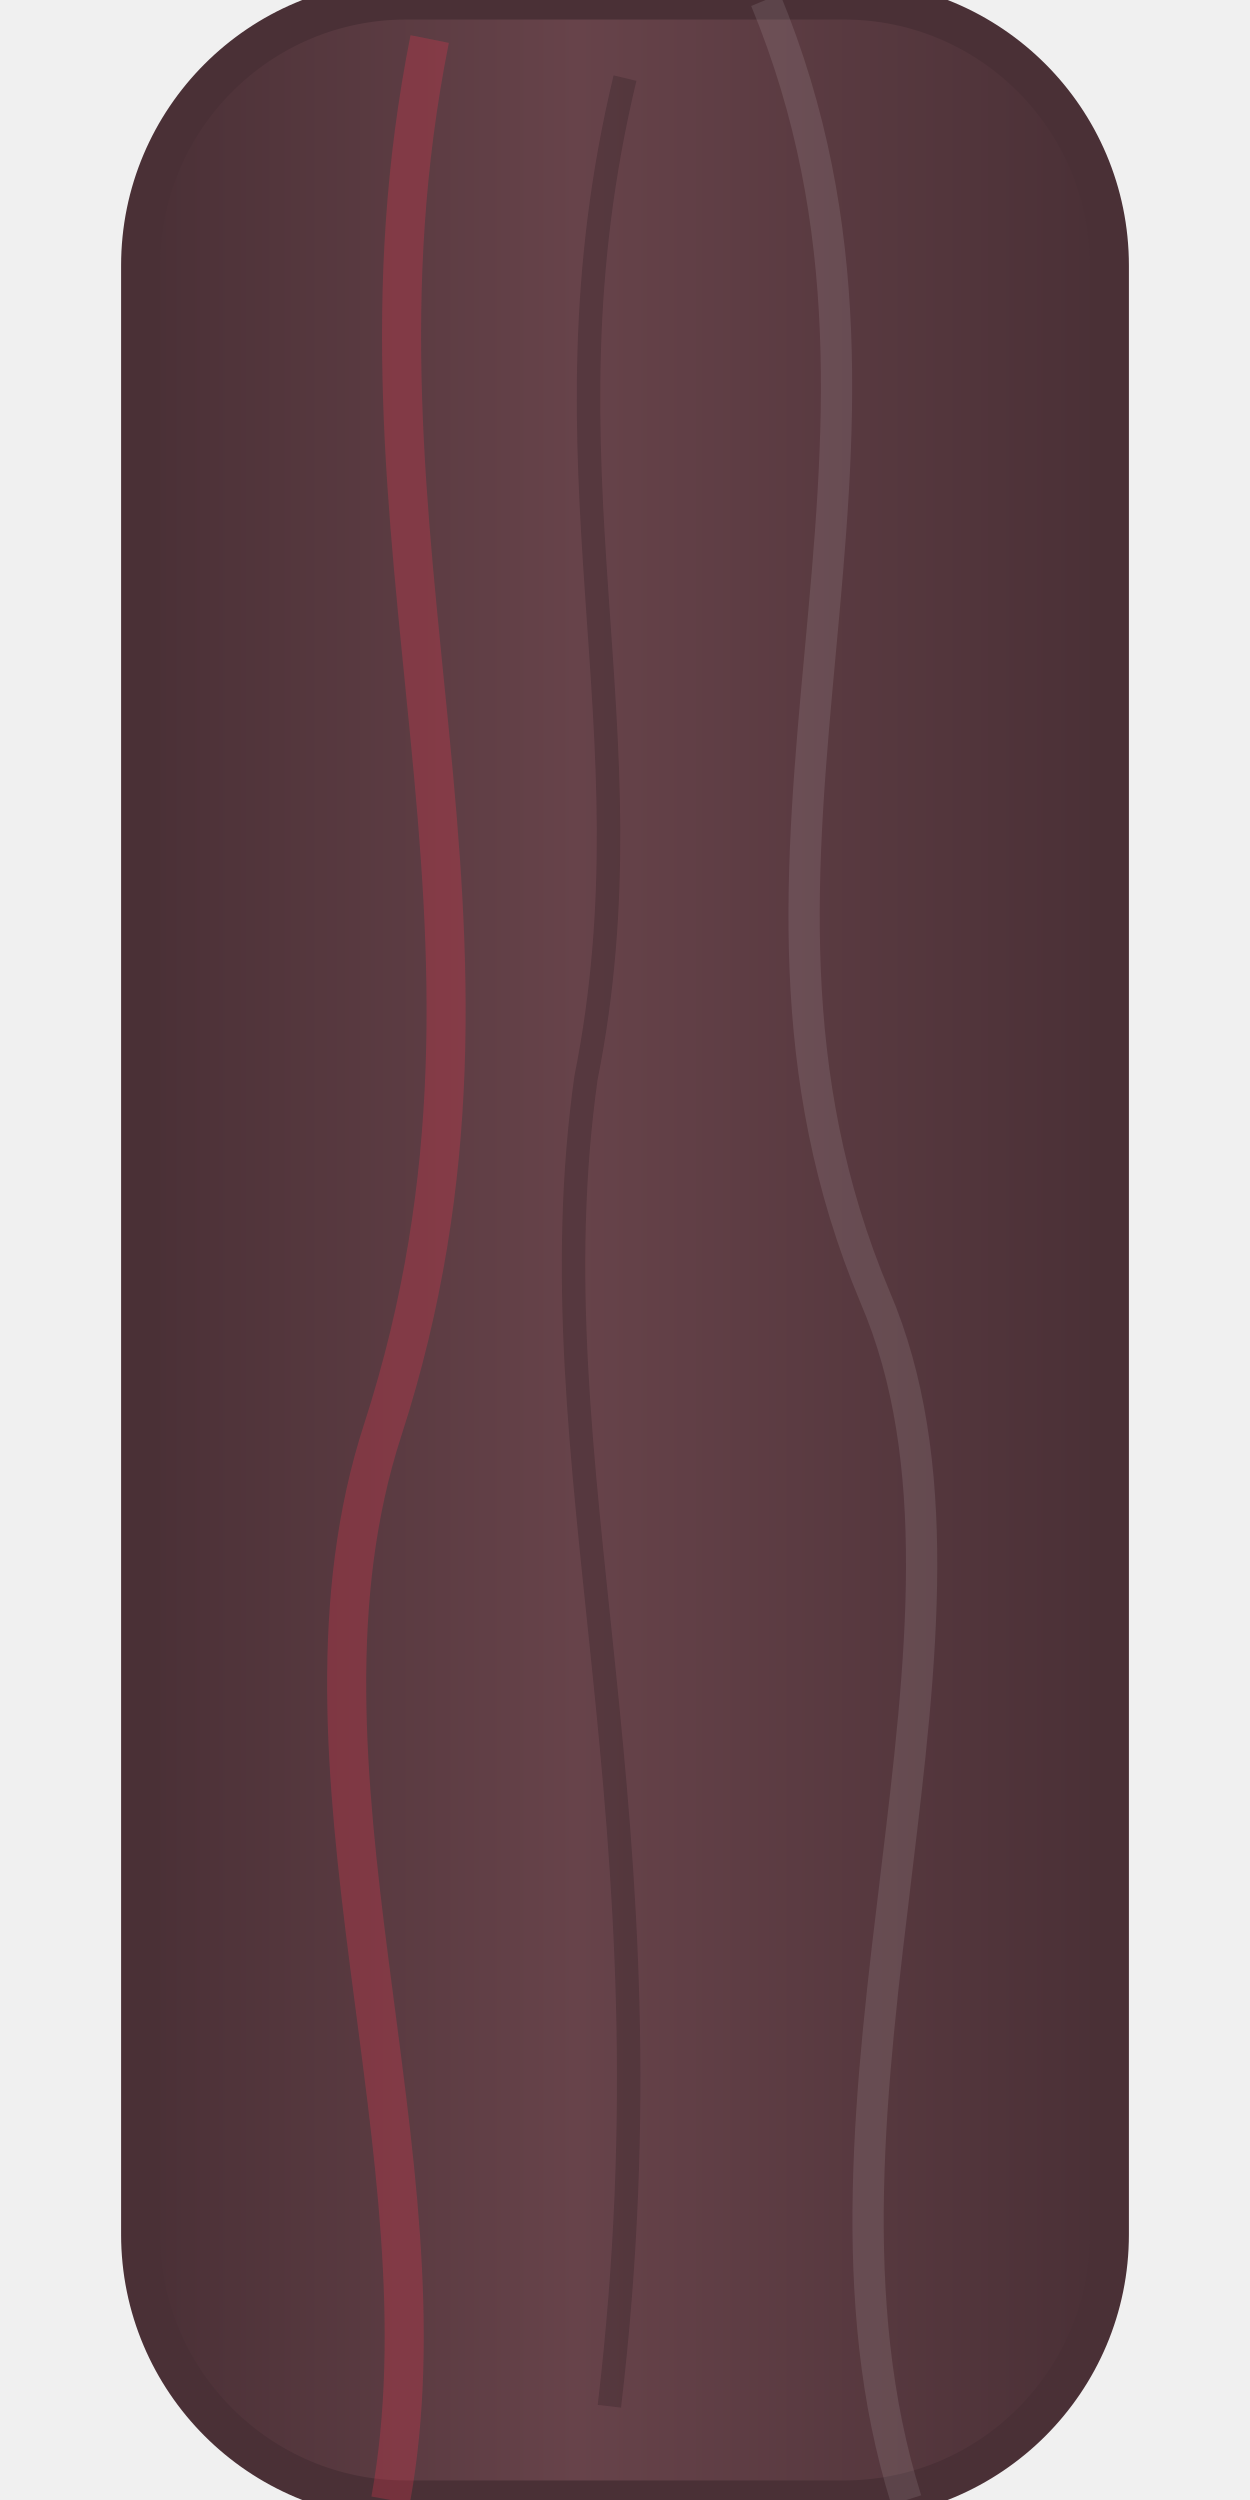
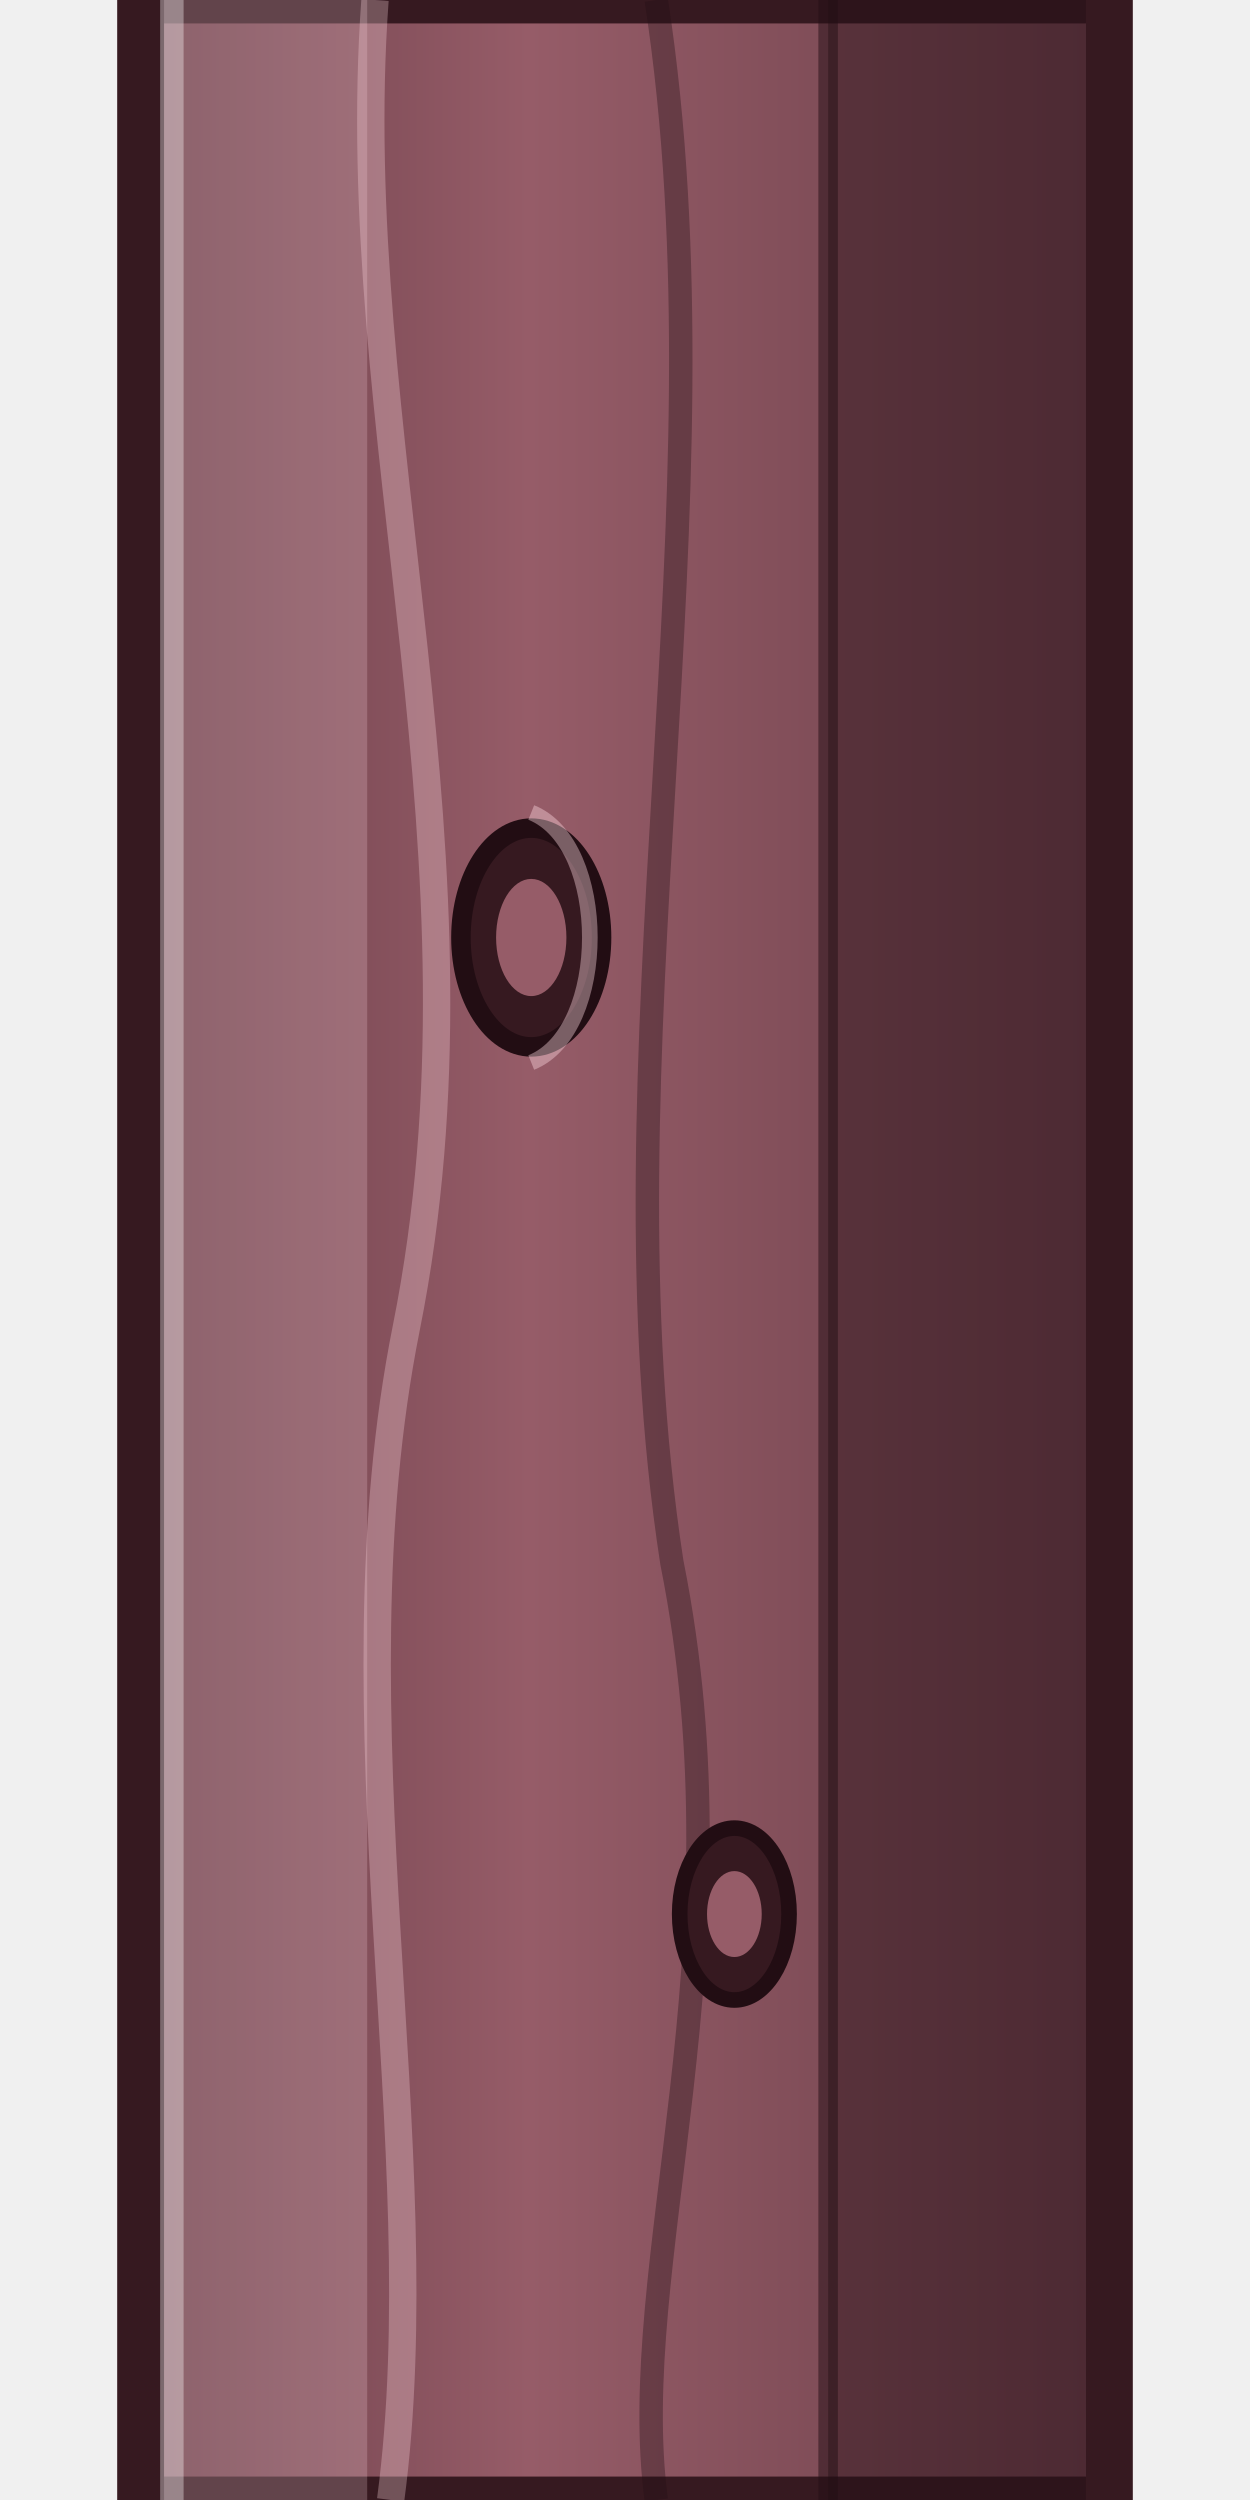
<svg xmlns="http://www.w3.org/2000/svg" width="160" height="320" viewBox="0 0 160 320">
  <defs>
-     <linearGradient id="wood" x1="0" x2="1">
-       <stop stop-color="#4A3036" />
-       <stop offset=".45" stop-color="#67434A" />
-       <stop offset="1" stop-color="#4A3036" />
+     <linearGradient id="wood" x1="0" y1="0" x2="1" y2="0">
+       <stop offset="0%" stop-color="#6B3F49" />
+       <stop offset="40%" stop-color="#965C68" />
+       <stop offset="100%" stop-color="#6B3F49" />
    </linearGradient>
  </defs>
-   <rect x="18" y="0" width="124" height="320" rx="34" fill="url(#wood)" stroke="#4A3036" stroke-width="5" />
-   <path d="M55 5 C42 70 70 118 49 183 C35 226 58 276 50 320" stroke="#E63750" stroke-width="5" opacity=".28" fill="none" />
-   <path d="M98 0 C122 58 88 109 112 166 C130 208 100 269 116 320" stroke="#FFF" stroke-width="4" opacity=".10" fill="none" />
-   <path d="M80 10 C68 60 84 93 75 138 C68 188 87 232 78 308" stroke="#1A1015" stroke-width="3" opacity=".22" fill="none" />
+   <rect x="18" y="0" width="124" height="320" fill="url(#wood)" stroke="#361920" stroke-width="6" />
+   <rect x="21" y="0" width="26" height="320" fill="#FFD9E2" opacity=".22" />
+   <line x1="22" y1="0" x2="22" y2="320" stroke="#FFFFFF" stroke-width="3" opacity=".35" />
+   <rect x="106" y="0" width="33" height="320" fill="#220D13" opacity=".42" />
+   <line x1="106" y1="0" x2="106" y2="320" stroke="#220D13" stroke-width="2.5" opacity=".5" />
+   <path d="M48 0 C44 55 64 110 52 170 C42 220 56 275 50 320" stroke="#FFD9E2" stroke-width="3.5" opacity=".3" fill="none" />
+   <path d="M84 0 C94 65 76 135 86 200 C96 250 80 290 84 320" stroke="#220D13" stroke-width="3" opacity=".35" fill="none" />
+   <ellipse cx="68" cy="120" rx="9" ry="14" fill="#361920" stroke="#220D13" stroke-width="2.5" />
+   <ellipse cx="68" cy="120" rx="4.5" ry="7.5" fill="#965C68" />
+   <path d="M68 104 C78 108 78 132 68 136" stroke="#FFD9E2" stroke-width="2" opacity=".4" fill="none" />
+   <ellipse cx="94" cy="245" rx="7" ry="11" fill="#361920" stroke="#220D13" stroke-width="2" />
+   <ellipse cx="94" cy="245" rx="3.5" ry="5.5" fill="#965C68" />
</svg>
